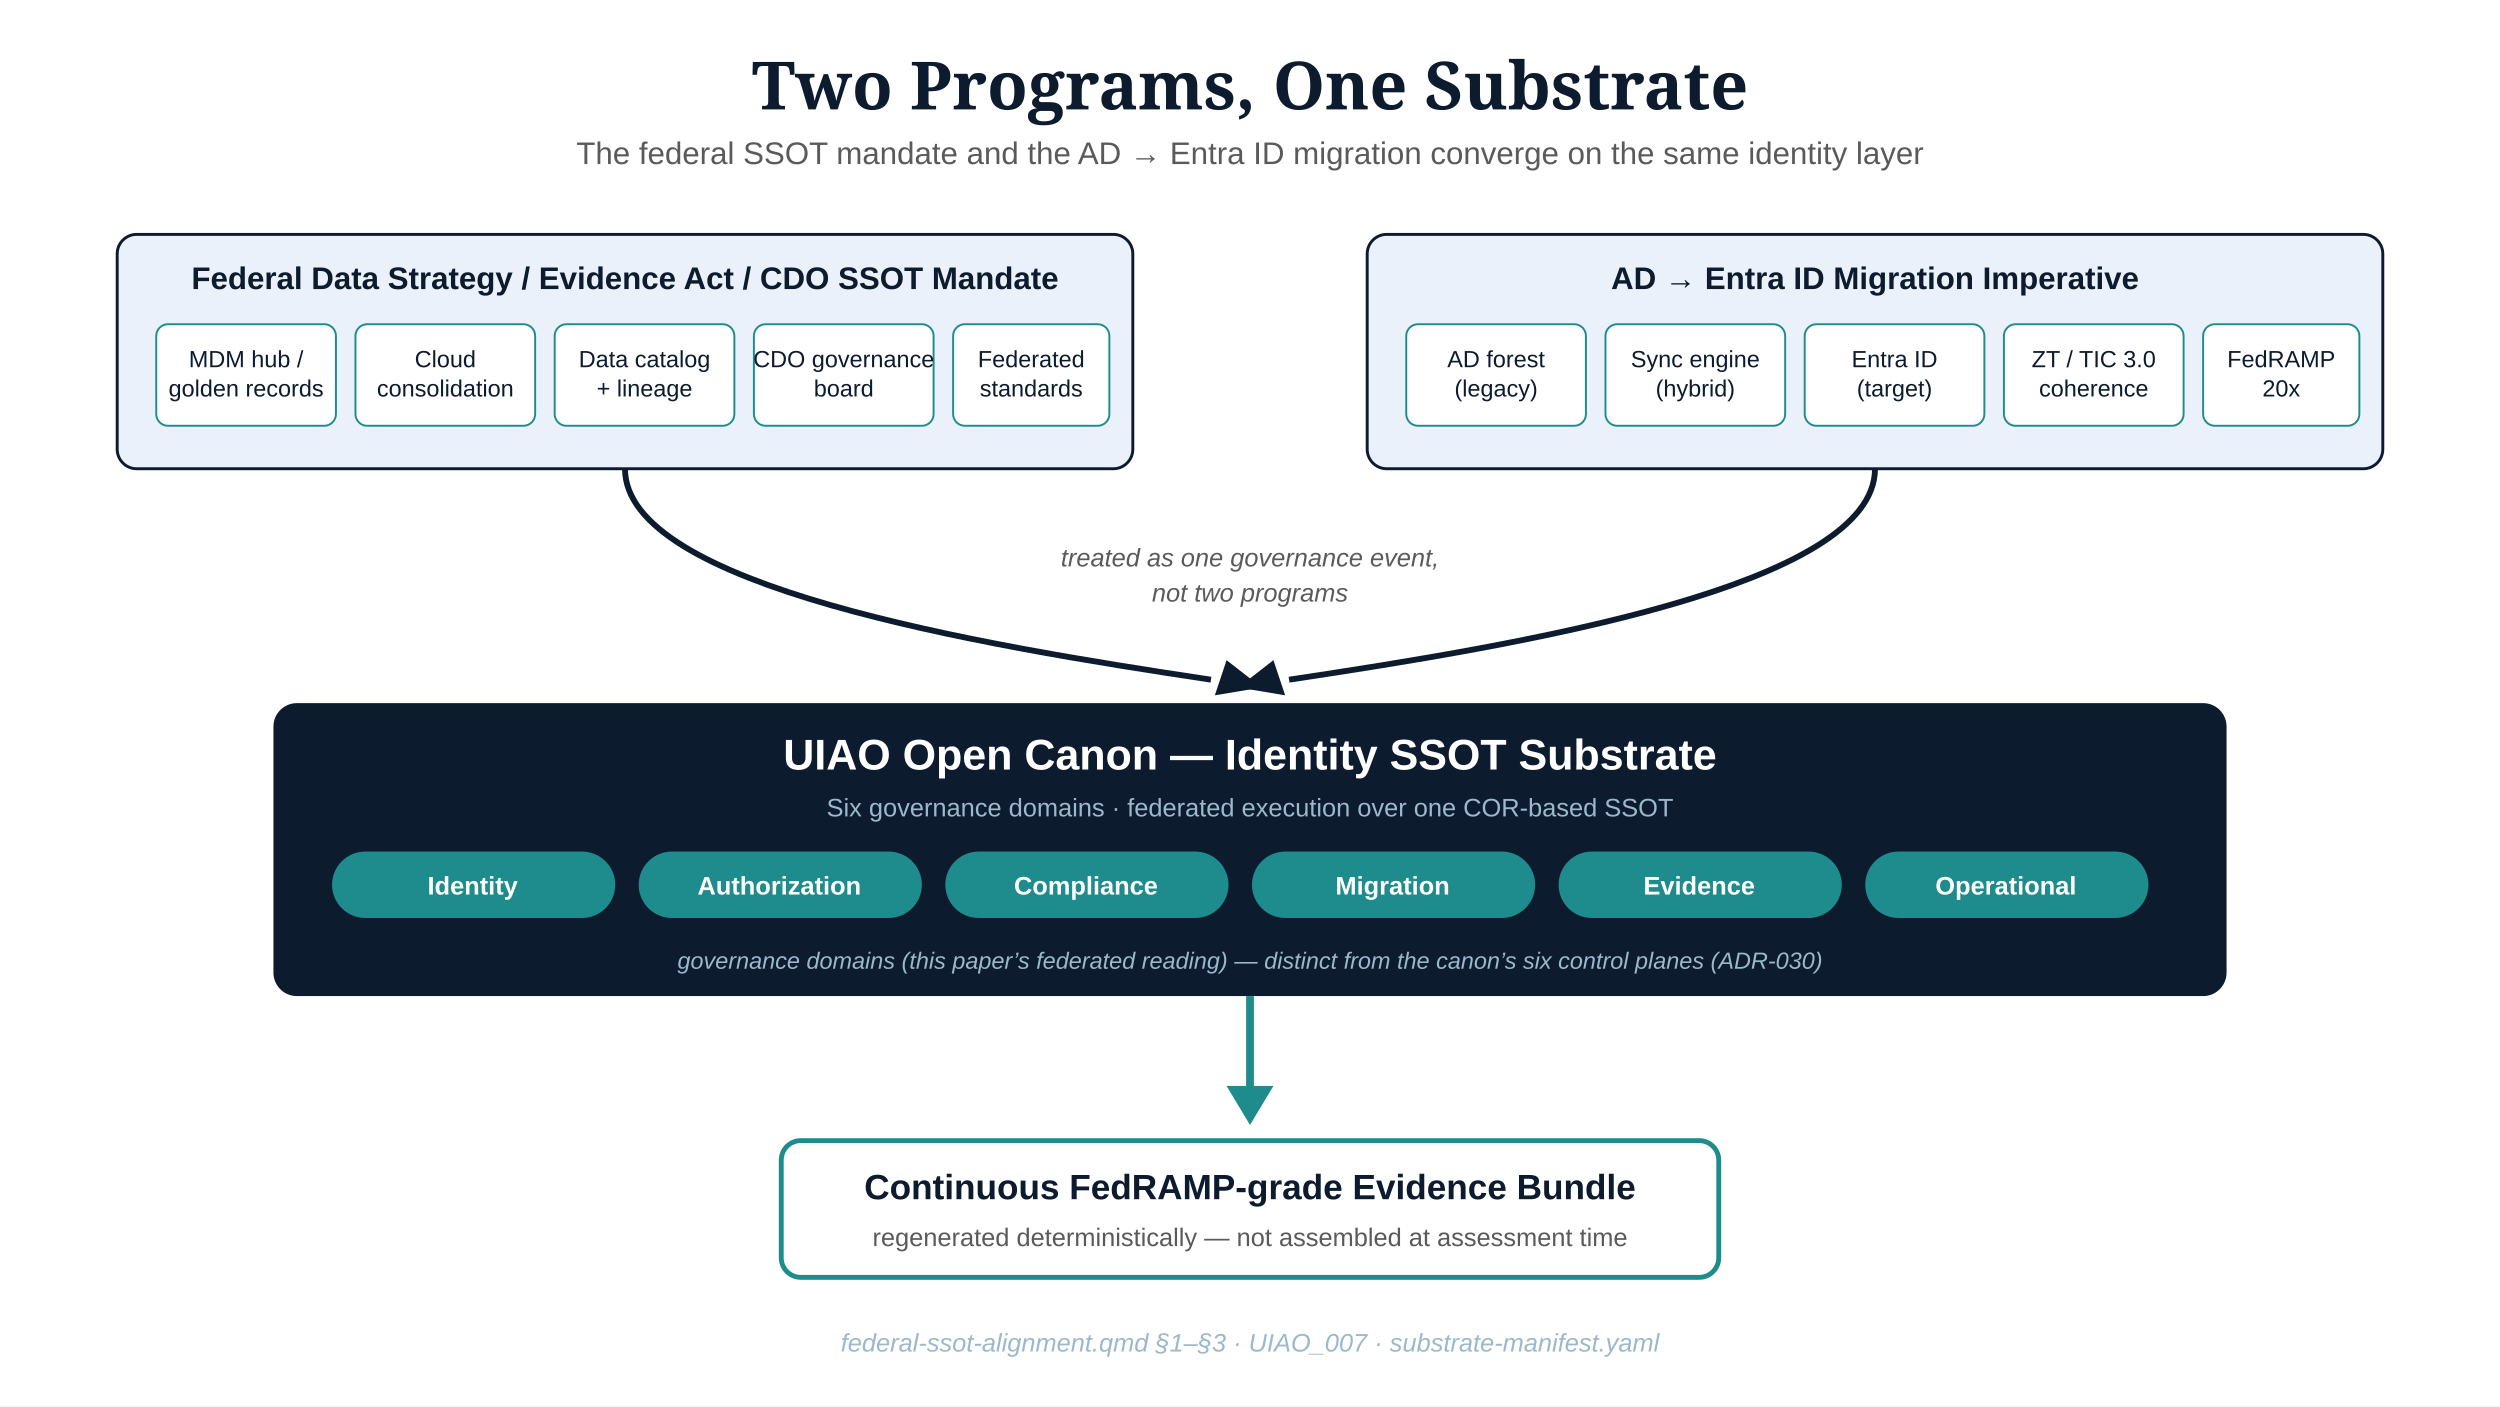
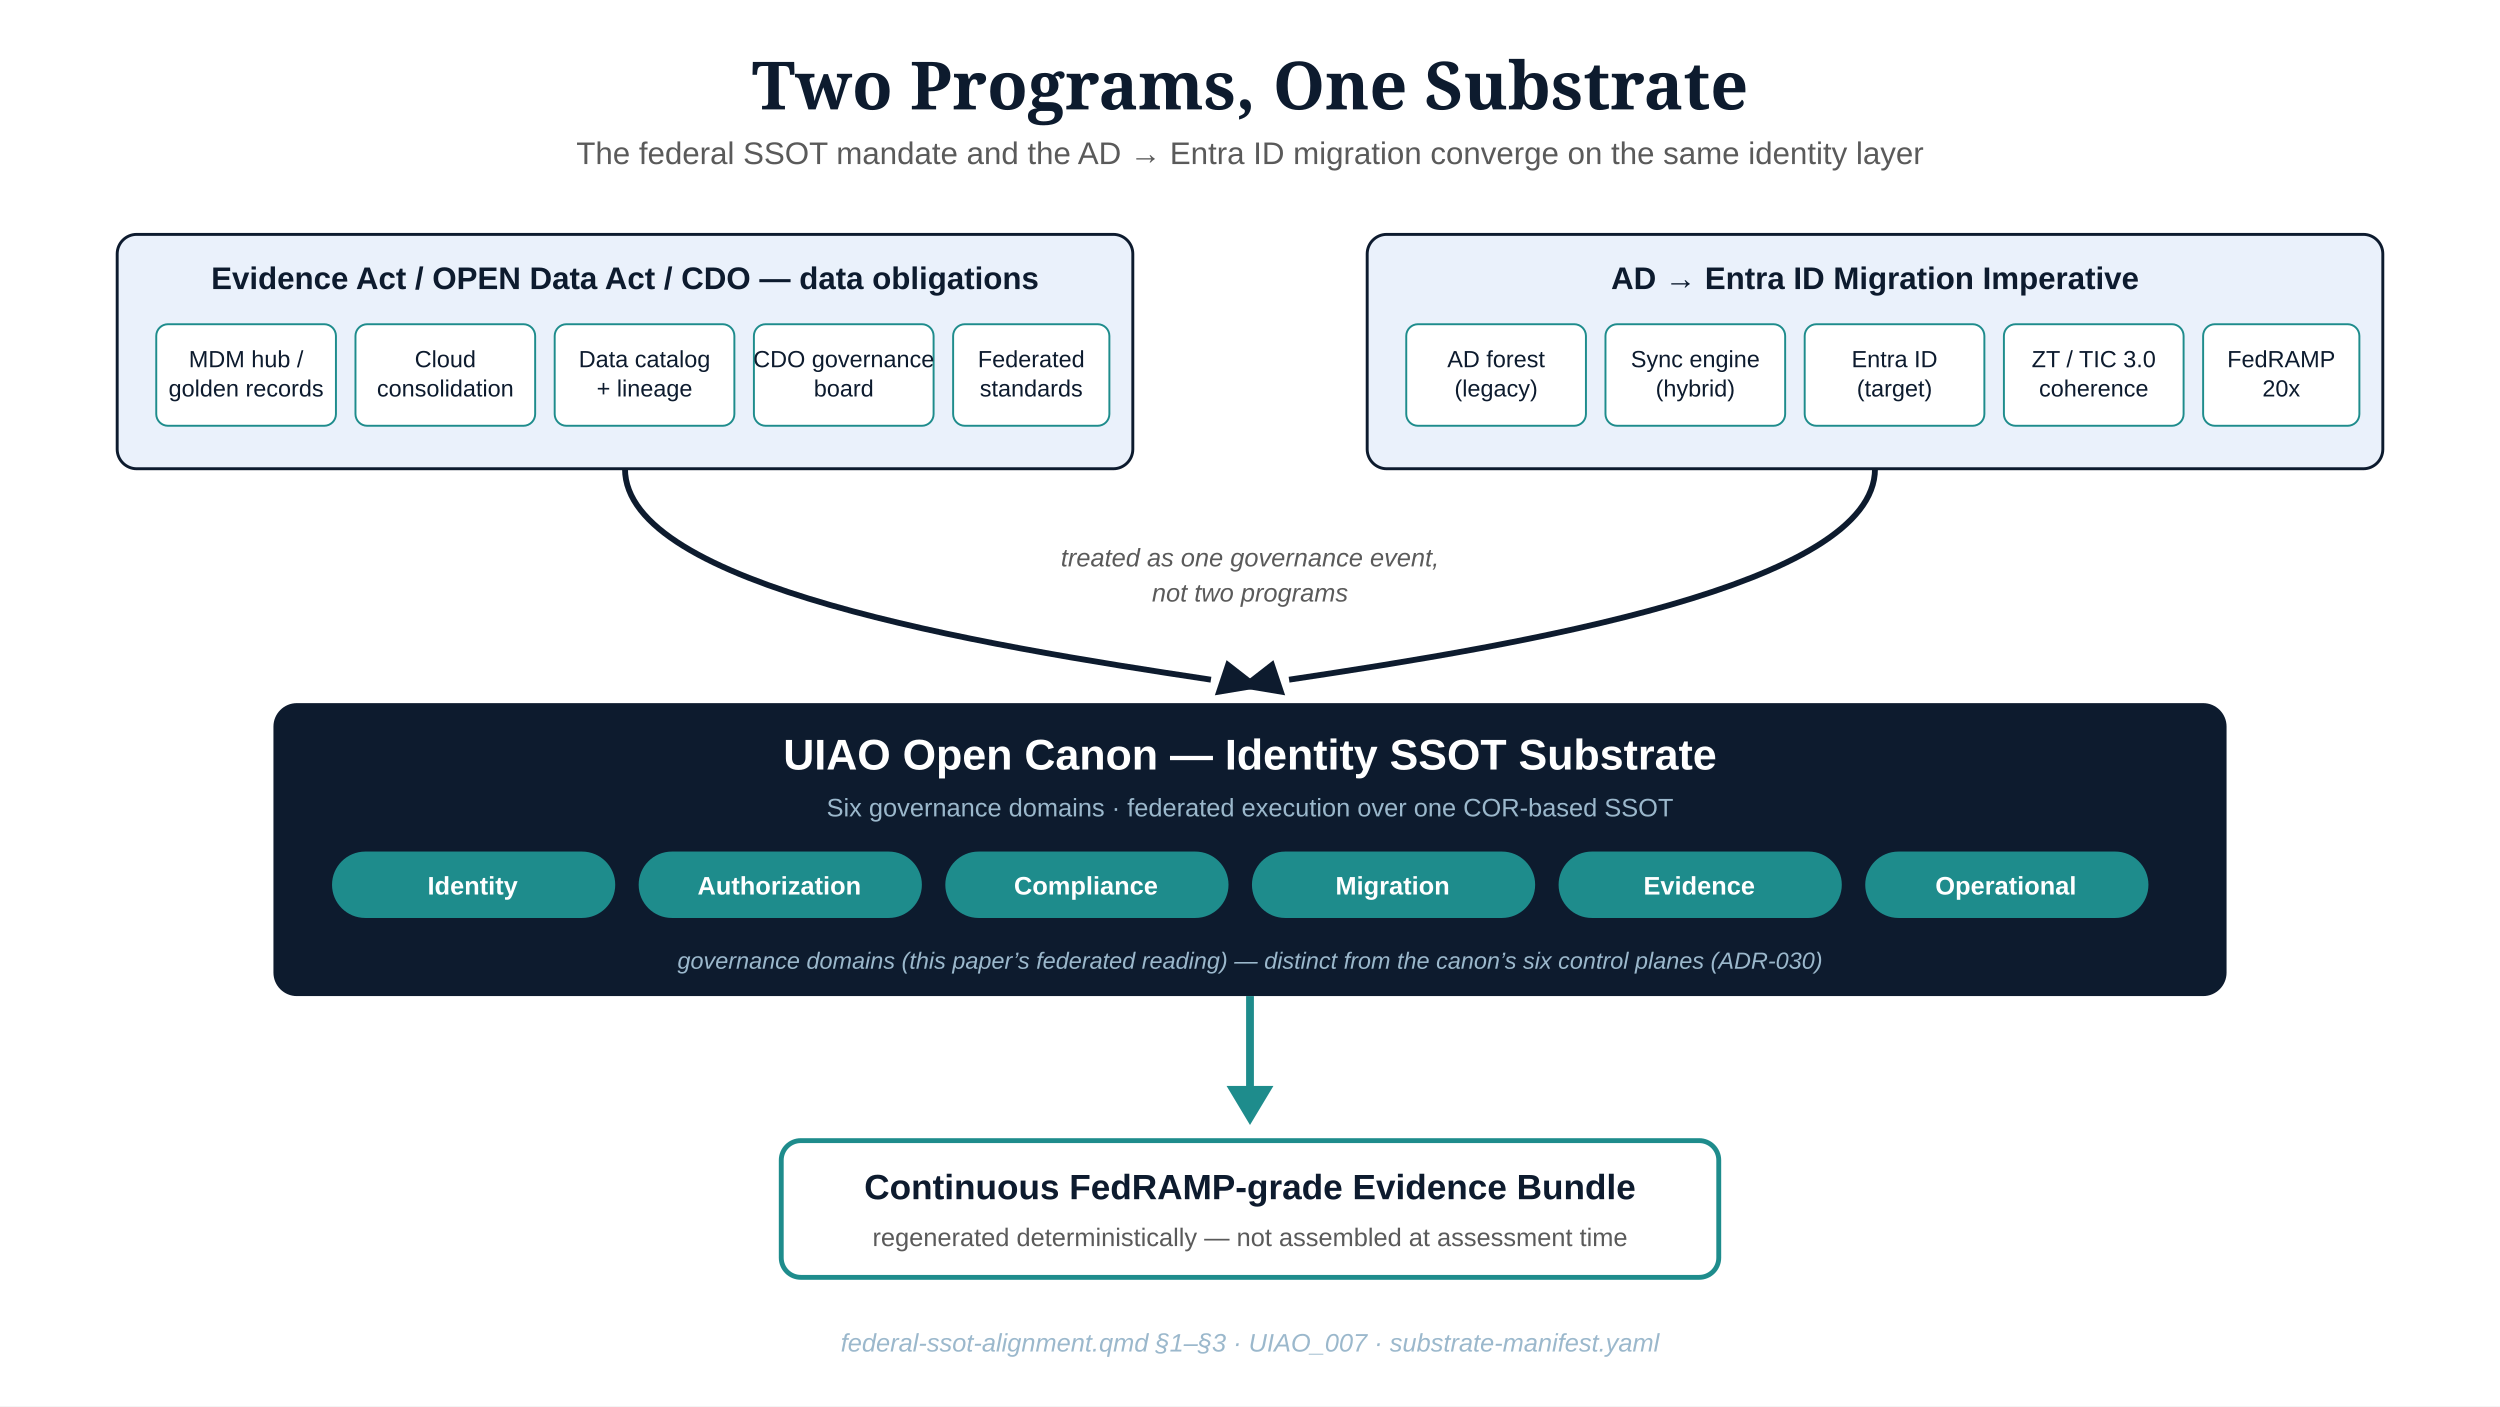
<svg xmlns="http://www.w3.org/2000/svg" viewBox="0 0 1280 720" font-family="Arial, Helvetica, sans-serif">
  <rect x="0" y="0" width="1280" height="720" fill="#FFFFFF" />
  <text x="640" y="56" text-anchor="middle" font-family="Georgia, serif" font-size="34" font-weight="bold" fill="#0D1B2E">Two Programs, One Substrate</text>
  <text x="640" y="84" text-anchor="middle" font-size="16" fill="#5A5A5A">The federal SSOT mandate and the AD → Entra ID migration converge on the same identity layer</text>
  <rect x="60" y="120" width="520" height="120" rx="10" fill="#EAF1FB" stroke="#0D1B2E" stroke-width="1.5" />
-   <text x="320" y="148" text-anchor="middle" font-size="16" font-weight="bold" fill="#0D1B2E">Federal Data Strategy / Evidence Act / CDO SSOT Mandate</text>
+   <text x="320" y="148" text-anchor="middle" font-size="16" font-weight="bold" fill="#0D1B2E">Evidence Act / OPEN Data Act / CDO — data obligations</text>
  <g font-size="12" fill="#0D1B2E" text-anchor="middle">
    <rect x="80" y="166" width="92" height="52" rx="6" fill="#FFFFFF" stroke="#1E8C8C" />
    <text x="126" y="188">MDM hub /</text>
    <text x="126" y="203">golden records</text>
    <rect x="182" y="166" width="92" height="52" rx="6" fill="#FFFFFF" stroke="#1E8C8C" />
    <text x="228" y="188">Cloud</text>
    <text x="228" y="203">consolidation</text>
    <rect x="284" y="166" width="92" height="52" rx="6" fill="#FFFFFF" stroke="#1E8C8C" />
    <text x="330" y="188">Data catalog</text>
    <text x="330" y="203">+ lineage</text>
    <rect x="386" y="166" width="92" height="52" rx="6" fill="#FFFFFF" stroke="#1E8C8C" />
    <text x="432" y="188">CDO governance</text>
    <text x="432" y="203">board</text>
    <rect x="488" y="166" width="80" height="52" rx="6" fill="#FFFFFF" stroke="#1E8C8C" />
    <text x="528" y="188">Federated</text>
    <text x="528" y="203">standards</text>
  </g>
  <rect x="700" y="120" width="520" height="120" rx="10" fill="#EAF1FB" stroke="#0D1B2E" stroke-width="1.5" />
  <text x="960" y="148" text-anchor="middle" font-size="16" font-weight="bold" fill="#0D1B2E">AD → Entra ID Migration Imperative</text>
  <g font-size="12" fill="#0D1B2E" text-anchor="middle">
    <rect x="720" y="166" width="92" height="52" rx="6" fill="#FFFFFF" stroke="#1E8C8C" />
    <text x="766" y="188">AD forest</text>
    <text x="766" y="203">(legacy)</text>
    <rect x="822" y="166" width="92" height="52" rx="6" fill="#FFFFFF" stroke="#1E8C8C" />
    <text x="868" y="188">Sync engine</text>
    <text x="868" y="203">(hybrid)</text>
    <rect x="924" y="166" width="92" height="52" rx="6" fill="#FFFFFF" stroke="#1E8C8C" />
    <text x="970" y="188">Entra ID</text>
    <text x="970" y="203">(target)</text>
    <rect x="1026" y="166" width="92" height="52" rx="6" fill="#FFFFFF" stroke="#1E8C8C" />
    <text x="1072" y="188">ZT / TIC 3.0</text>
    <text x="1072" y="203">coherence</text>
    <rect x="1128" y="166" width="80" height="52" rx="6" fill="#FFFFFF" stroke="#1E8C8C" />
    <text x="1168" y="188">FedRAMP</text>
    <text x="1168" y="203">20x</text>
  </g>
  <path d="M 320 240 C 320 300, 500 330, 620 348" fill="none" stroke="#0D1B2E" stroke-width="3" />
  <path d="M 960 240 C 960 300, 780 330, 660 348" fill="none" stroke="#0D1B2E" stroke-width="3" />
  <polygon points="628,338 646,352 622,356" fill="#0D1B2E" />
  <polygon points="652,338 634,352 658,356" fill="#0D1B2E" />
  <text x="640" y="290" text-anchor="middle" font-size="13" font-style="italic" fill="#5A5A5A">treated as one governance event,</text>
  <text x="640" y="308" text-anchor="middle" font-size="13" font-style="italic" fill="#5A5A5A">not two programs</text>
  <rect x="140" y="360" width="1000" height="150" rx="12" fill="#0D1B2E" />
  <text x="640" y="394" text-anchor="middle" font-size="22" font-weight="bold" fill="#FFFFFF">UIAO Open Canon — Identity SSOT Substrate</text>
  <text x="640" y="418" text-anchor="middle" font-size="13" fill="#9BB8CC">Six governance domains · federated execution over one COR-based SSOT</text>
  <g font-size="13" font-weight="bold" fill="#FFFFFF" text-anchor="middle">
    <rect x="170" y="436" width="145" height="34" rx="17" fill="#1E8C8C" />
    <text x="242" y="458">Identity</text>
    <rect x="327" y="436" width="145" height="34" rx="17" fill="#1E8C8C" />
    <text x="399" y="458">Authorization</text>
    <rect x="484" y="436" width="145" height="34" rx="17" fill="#1E8C8C" />
    <text x="556" y="458">Compliance</text>
    <rect x="641" y="436" width="145" height="34" rx="17" fill="#1E8C8C" />
    <text x="713" y="458">Migration</text>
    <rect x="798" y="436" width="145" height="34" rx="17" fill="#1E8C8C" />
    <text x="870" y="458">Evidence</text>
    <rect x="955" y="436" width="145" height="34" rx="17" fill="#1E8C8C" />
    <text x="1027" y="458">Operational</text>
  </g>
  <text x="640" y="496" text-anchor="middle" font-size="12" font-style="italic" fill="#9BB8CC">governance domains (this paper’s federated reading) — distinct from the canon’s six control planes (ADR-030)</text>
  <line x1="640" y1="510" x2="640" y2="560" stroke="#1E8C8C" stroke-width="4" />
  <polygon points="628,556 640,576 652,556" fill="#1E8C8C" />
  <rect x="400" y="584" width="480" height="70" rx="10" fill="#FFFFFF" stroke="#1E8C8C" stroke-width="2.5" />
  <text x="640" y="614" text-anchor="middle" font-size="18" font-weight="bold" fill="#0D1B2E">Continuous FedRAMP-grade Evidence Bundle</text>
  <text x="640" y="638" text-anchor="middle" font-size="13" fill="#5A5A5A">regenerated deterministically — not assembled at assessment time</text>
  <text x="640" y="692" text-anchor="middle" font-size="13" font-style="italic" fill="#9BB8CC">federal-ssot-alignment.qmd §1–§3 · UIAO_007 · substrate-manifest.yaml</text>
</svg>
